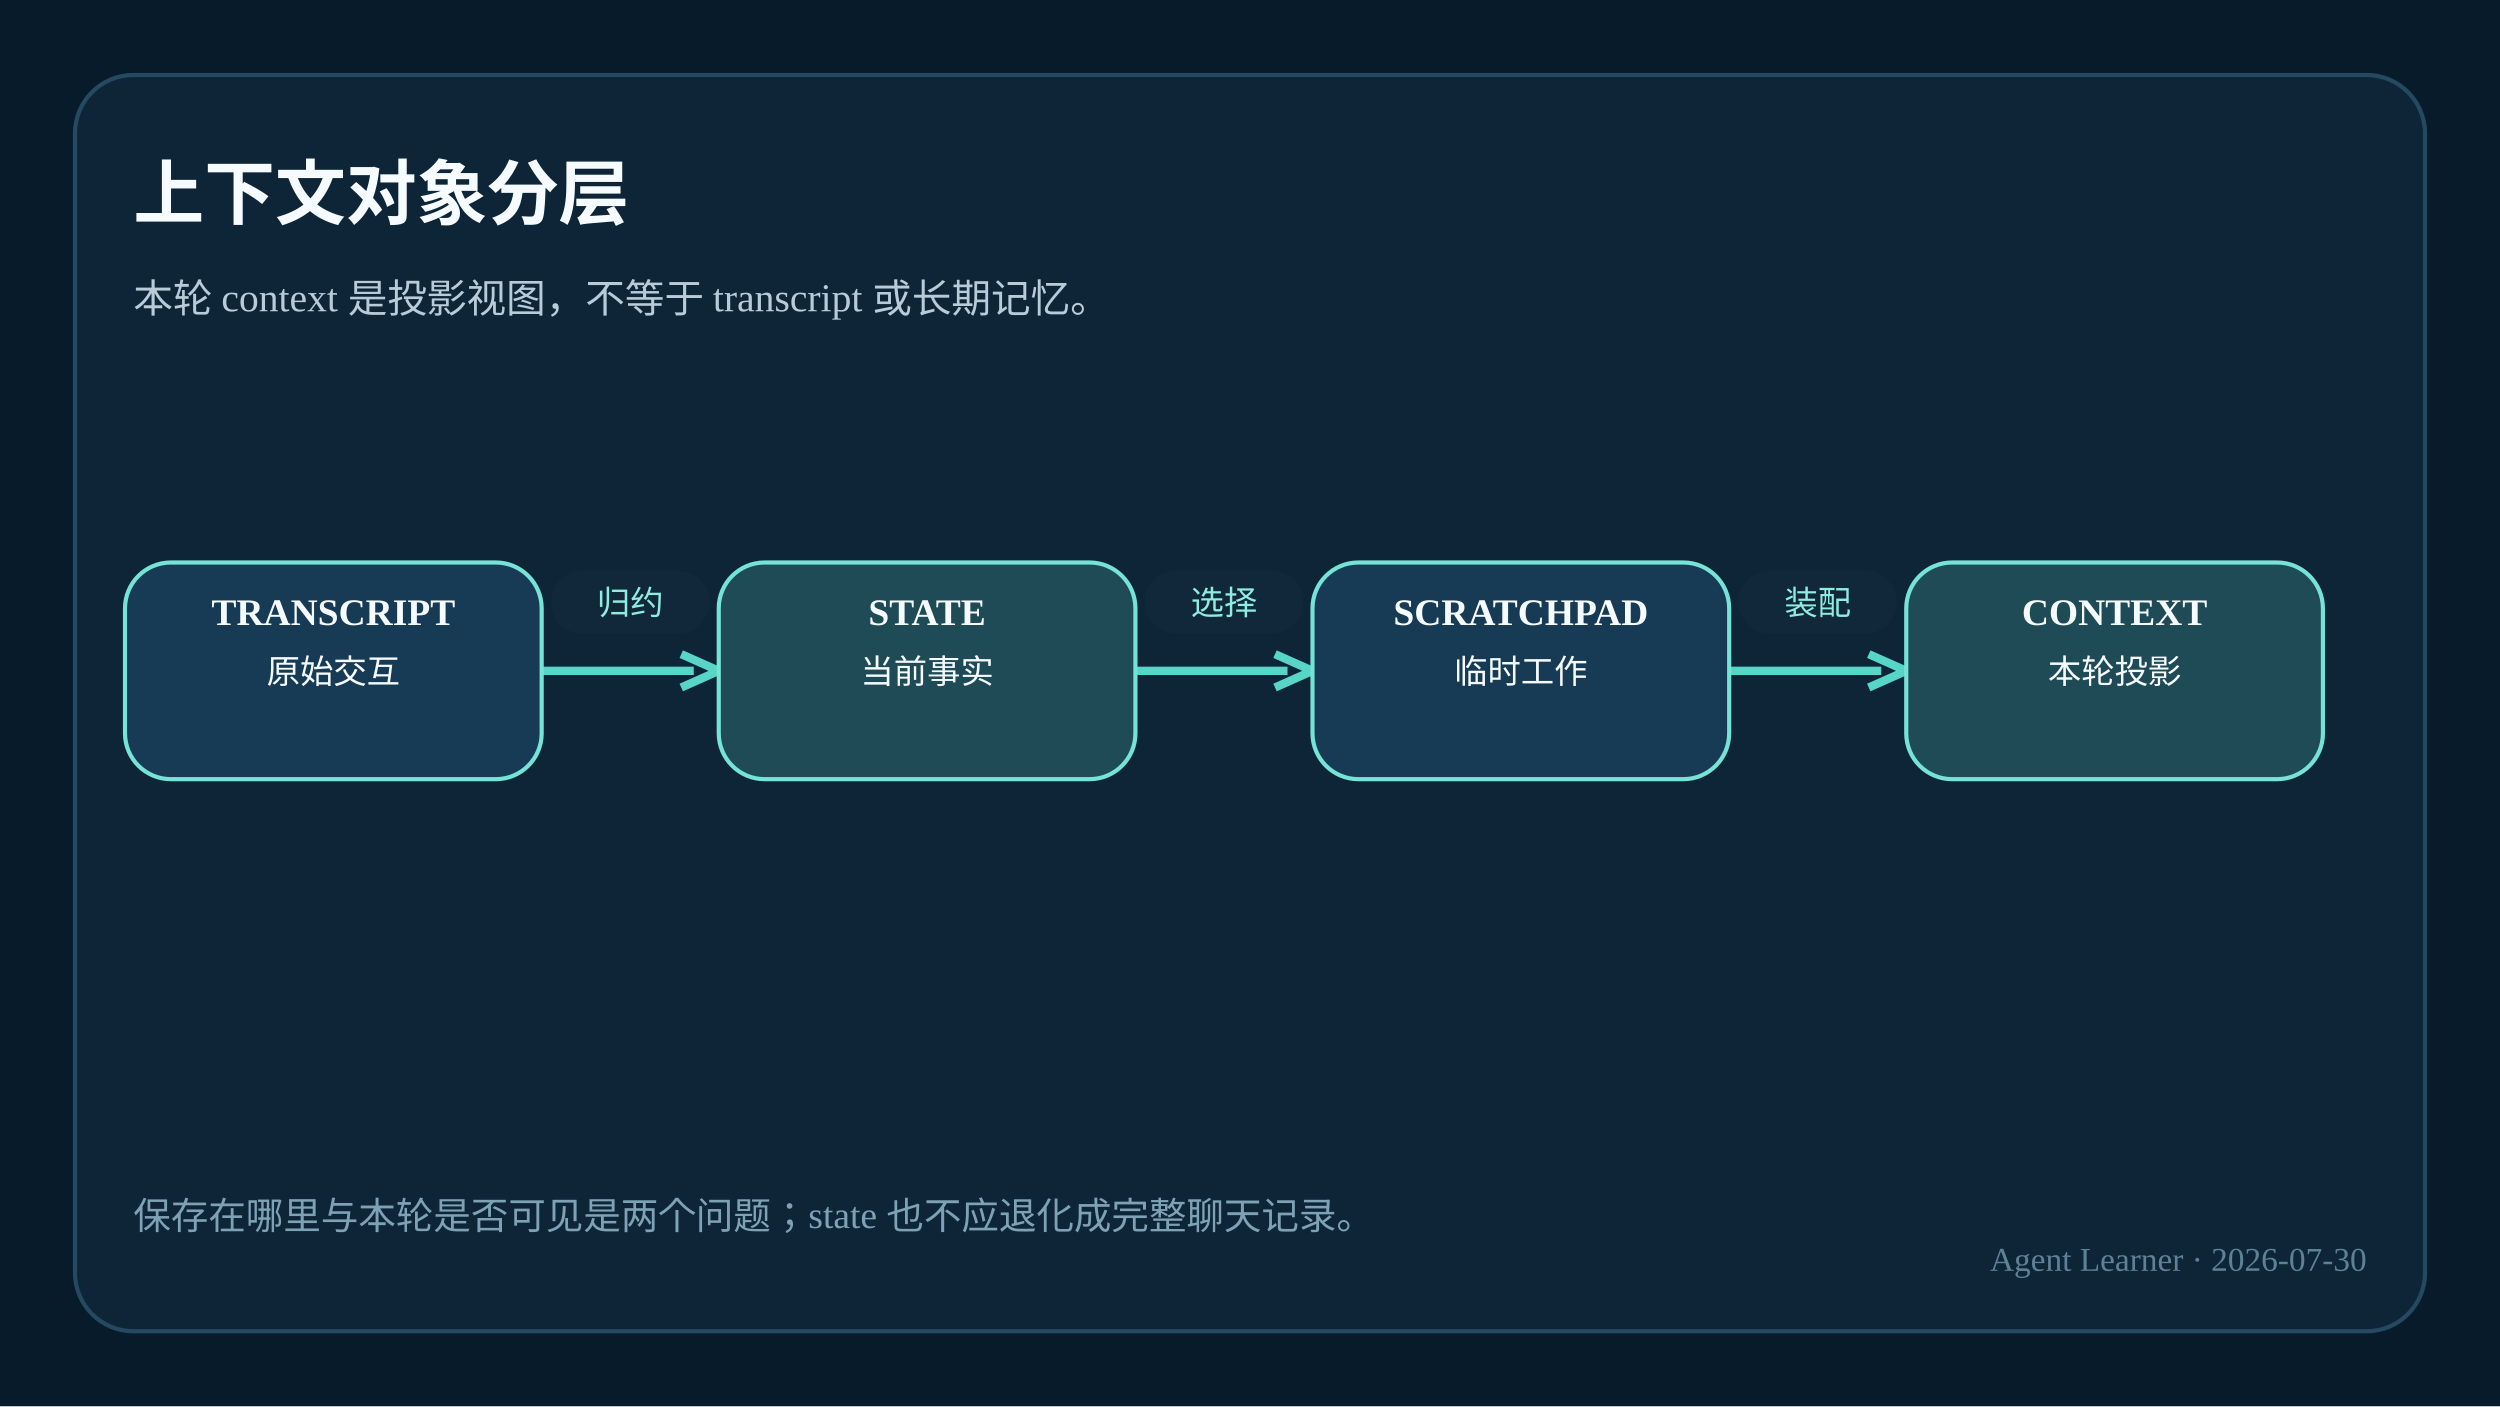
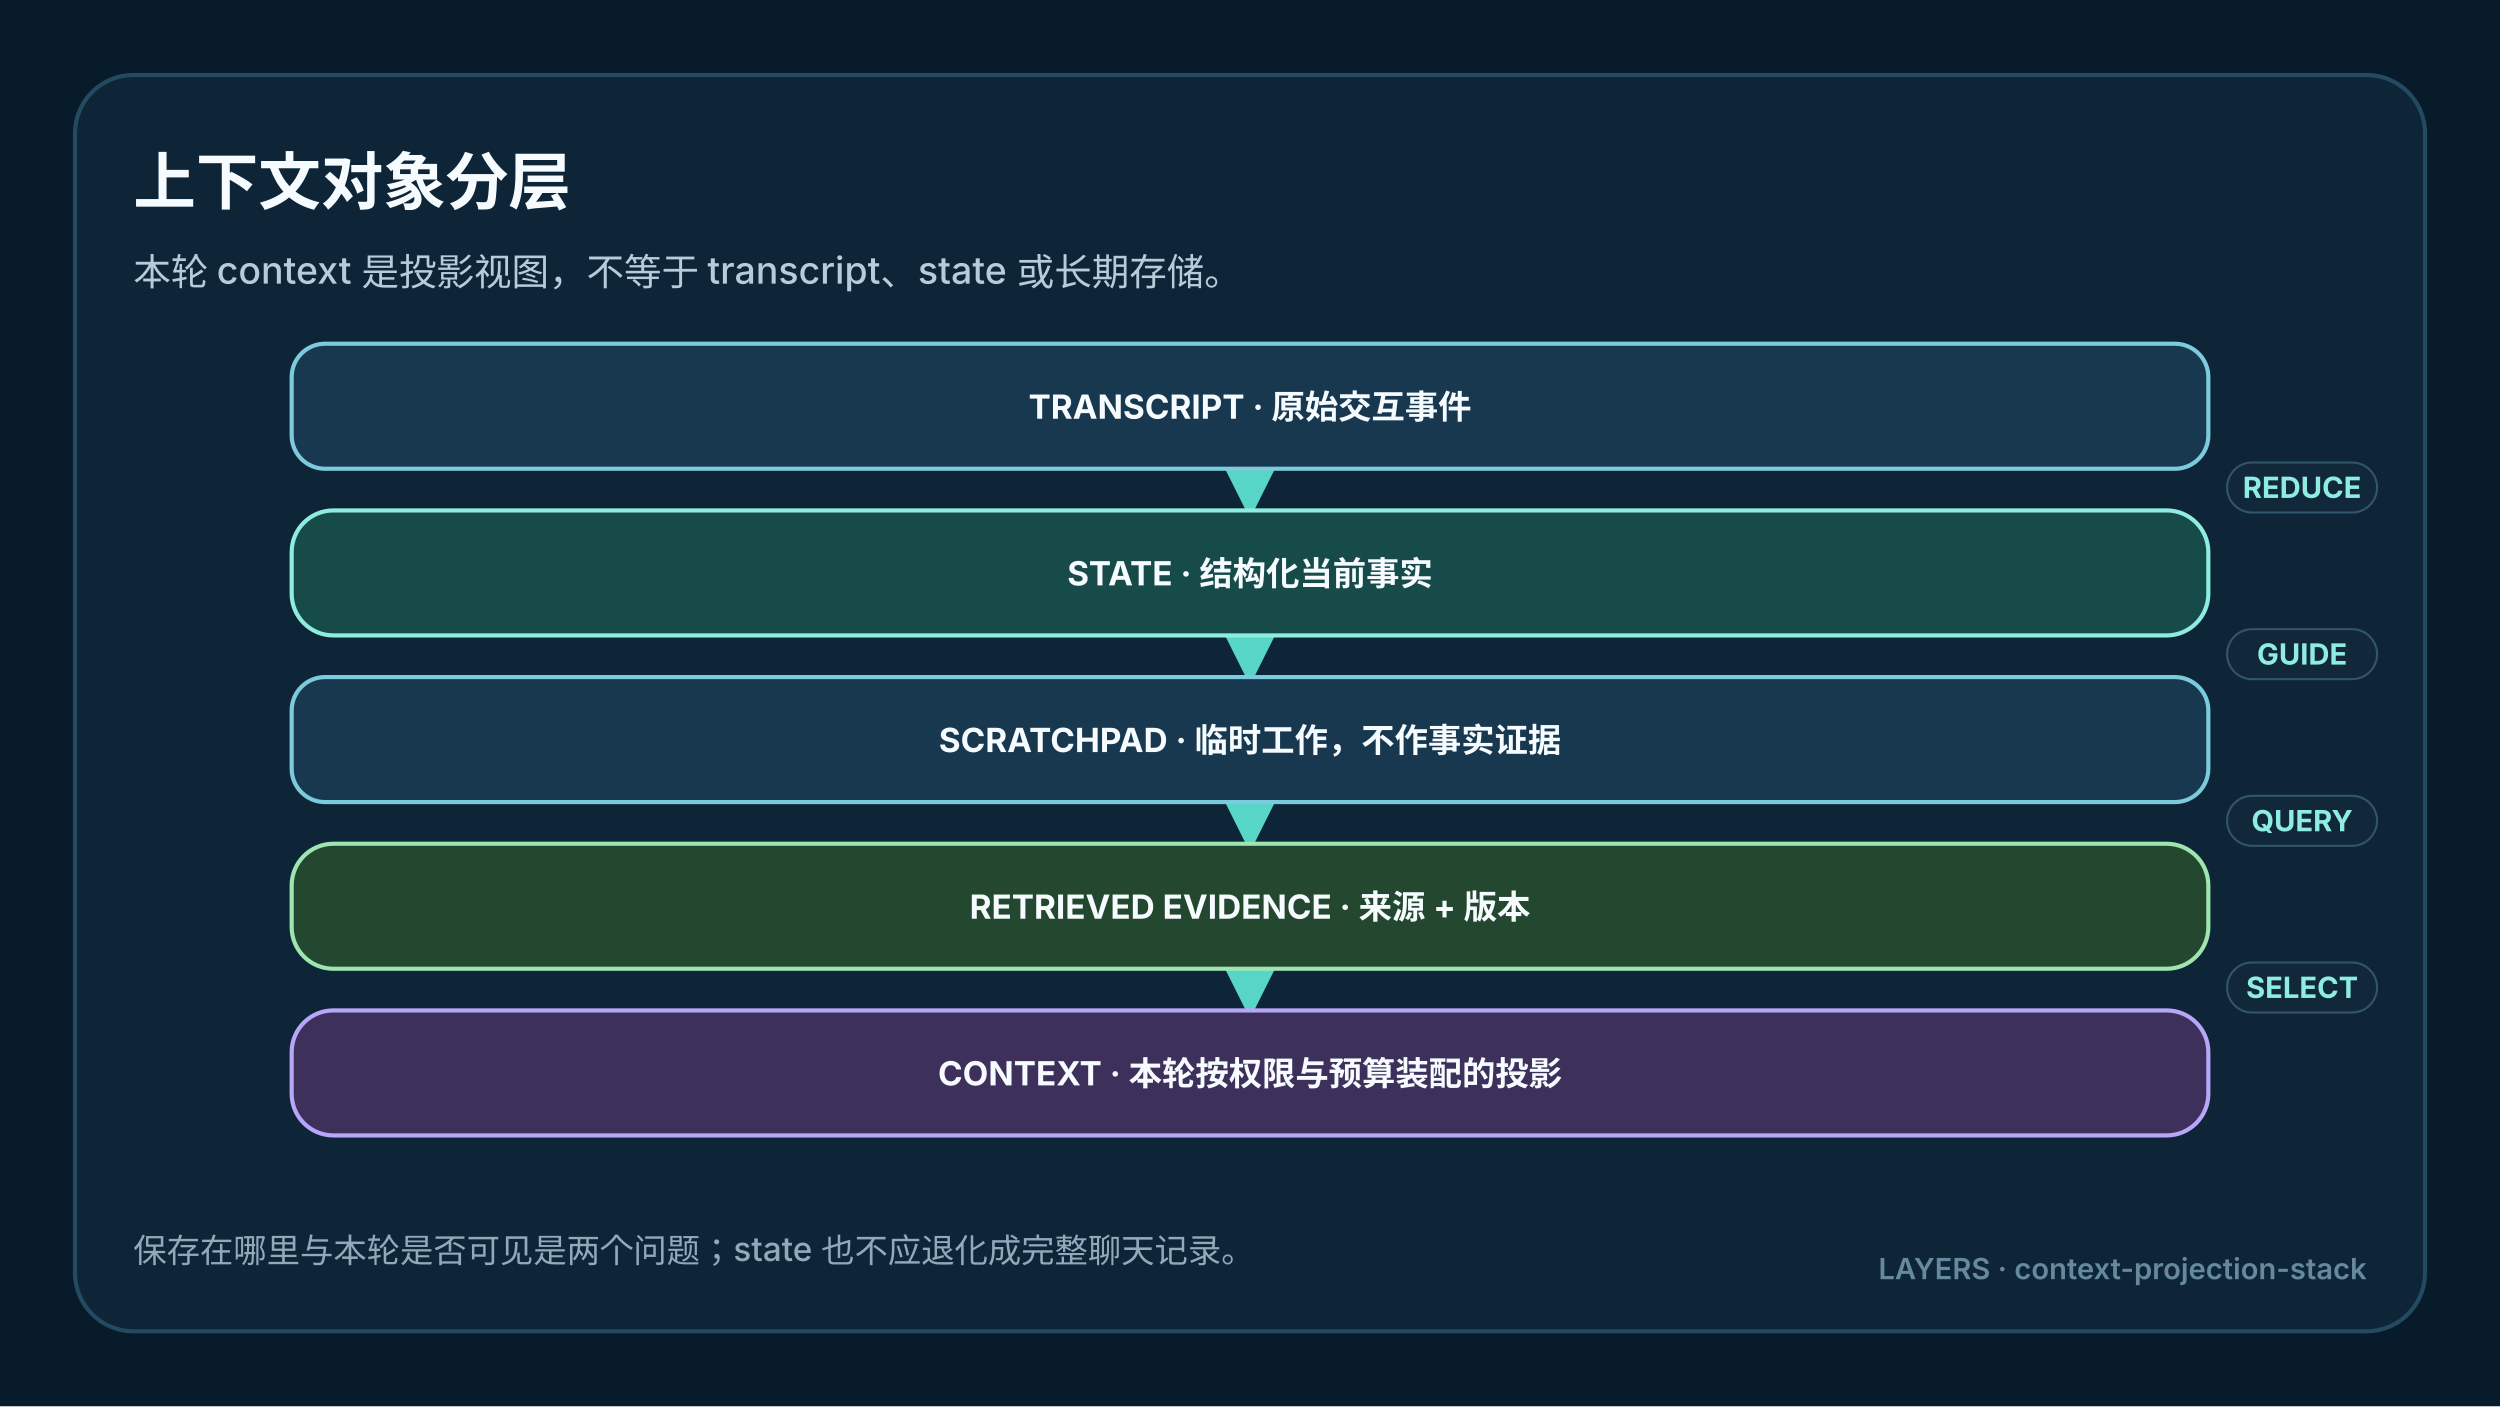
- <svg xmlns="http://www.w3.org/2000/svg" width="1200" height="675" viewBox="0 0 1200 675" role="img" aria-labelledby="title description">
+ <svg xmlns="http://www.w3.org/2000/svg" width="1200" height="675" viewBox="0 0 1200 675" role="img" aria-labelledby="visual-agent-07-context-layers-title visual-agent-07-context-layers-description">
+   <defs>
+     <marker id="visual-agent-07-context-layers-arrow" markerWidth="8" markerHeight="8" refX="7" refY="4" orient="auto">
+       <path d="M0 0 L8 4 L0 8 Z" fill="#57D6C7" />
+     </marker>
+   </defs>
  <rect width="1200" height="675" fill="#081B2A" />
  <rect x="36" y="36" width="1128" height="603" rx="28" fill="#0D2537" stroke="#244A61" stroke-width="2" />
-   <text x="64" y="105" font-size="34" font-weight="750" fill="#F5FBFF">上下文对象分层</text>
-   <text x="64" y="150" font-size="19" fill="#B8CBD8">本轮 context 是投影视图，不等于 transcript 或长期记忆。</text>
-   <g data-edge="visual-agent-07-context-layers-edge-1">
-     <path d="M 260 322 L 333 322" fill="none" stroke="#57D6C7" stroke-width="4" />
-     <path d="M 327 314 L 345 322 L 327 330" fill="none" stroke="#57D6C7" stroke-width="4" />
-     <rect x="264.5" y="274" width="76" height="30" rx="15" fill="#10283A" />
-     <text x="302.5" y="295" text-anchor="middle" font-size="16" fill="#8EECE1">归约</text>
+   <text x="64" y="98" font-family="Inter, Arial, sans-serif" font-size="30" font-weight="750" fill="#F5FBFF" text-anchor="start">上下文对象分层</text>
+   <text x="64" y="137" font-family="Inter, Arial, sans-serif" font-size="18" font-weight="500" fill="#B8CBD8" text-anchor="start">本轮 context 是投影视图，不等于 transcript、state 或长期存储。</text>
+   <g data-kind="layers">
+     <polyline data-edge="transcript-state" data-from="transcript" data-to="state" data-kind="forward" points="600,225 600,245" fill="none" stroke="#57D6C7" stroke-width="4" stroke-linecap="round" stroke-linejoin="round" marker-end="url(#visual-agent-07-context-layers-arrow)" />
+     <g data-edge-label="transcript-state">
+       <rect x="1069" y="222" width="72" height="24" rx="12" fill="#10283A" stroke="#31556B" stroke-width="1" />
+       <text x="1105" y="239" font-family="Inter, Arial, sans-serif" font-size="14" font-weight="650" fill="#8EECE1" text-anchor="middle">REDUCE</text>
+     </g>
+     <polyline data-edge="state-scratch" data-from="state" data-to="scratchpad" data-kind="forward" points="600,305 600,325" fill="none" stroke="#57D6C7" stroke-width="4" stroke-linecap="round" stroke-linejoin="round" marker-end="url(#visual-agent-07-context-layers-arrow)" />
+     <g data-edge-label="state-scratch">
+       <rect x="1069" y="302" width="72" height="24" rx="12" fill="#10283A" stroke="#31556B" stroke-width="1" />
+       <text x="1105" y="319" font-family="Inter, Arial, sans-serif" font-size="14" font-weight="650" fill="#8EECE1" text-anchor="middle">GUIDE</text>
+     </g>
+     <polyline data-edge="scratch-evidence" data-from="scratchpad" data-to="evidence" data-kind="forward" points="600,385 600,405" fill="none" stroke="#57D6C7" stroke-width="4" stroke-linecap="round" stroke-linejoin="round" marker-end="url(#visual-agent-07-context-layers-arrow)" />
+     <g data-edge-label="scratch-evidence">
+       <rect x="1069" y="382" width="72" height="24" rx="12" fill="#10283A" stroke="#31556B" stroke-width="1" />
+       <text x="1105" y="399" font-family="Inter, Arial, sans-serif" font-size="14" font-weight="650" fill="#8EECE1" text-anchor="middle">QUERY</text>
+     </g>
+     <polyline data-edge="evidence-context" data-from="evidence" data-to="context" data-kind="forward" points="600,465 600,485" fill="none" stroke="#57D6C7" stroke-width="4" stroke-linecap="round" stroke-linejoin="round" marker-end="url(#visual-agent-07-context-layers-arrow)" />
+     <g data-edge-label="evidence-context">
+       <rect x="1069" y="462" width="72" height="24" rx="12" fill="#10283A" stroke="#31556B" stroke-width="1" />
+       <text x="1105" y="479" font-family="Inter, Arial, sans-serif" font-size="14" font-weight="650" fill="#8EECE1" text-anchor="middle">SELECT</text>
+     </g>
+     <g data-node="transcript" data-kind="layer">
+       <rect x="140" y="165" width="920" height="60" rx="16" fill="#183850" stroke="#7CCBDD" stroke-width="2" />
+       <text x="600" y="201" font-family="Inter, Arial, sans-serif" font-size="16" font-weight="750" fill="#F5FBFF" text-anchor="middle">TRANSCRIPT · 原始交互事件</text>
+     </g>
+     <g data-node="state" data-kind="controlled">
+       <rect x="140" y="245" width="920" height="60" rx="20" fill="#174B4A" stroke="#8EECE1" stroke-width="2" />
+       <text x="600" y="281" font-family="Inter, Arial, sans-serif" font-size="16" font-weight="750" fill="#F5FBFF" text-anchor="middle">STATE · 结构化当前事实</text>
+     </g>
+     <g data-node="scratchpad" data-kind="layer">
+       <rect x="140" y="325" width="920" height="60" rx="16" fill="#183850" stroke="#7CCBDD" stroke-width="2" />
+       <text x="600" y="361" font-family="Inter, Arial, sans-serif" font-size="16" font-weight="750" fill="#F5FBFF" text-anchor="middle">SCRATCHPAD · 临时工作，不作事实证据</text>
+     </g>
+     <g data-node="evidence" data-kind="evidence">
+       <rect x="140" y="405" width="920" height="60" rx="20" fill="#24482F" stroke="#9FE5B0" stroke-width="2" />
+       <text x="600" y="441" font-family="Inter, Arial, sans-serif" font-size="16" font-weight="750" fill="#F5FBFF" text-anchor="middle">RETRIEVED EVIDENCE · 来源 + 版本</text>
+     </g>
+     <g data-node="context" data-kind="host">
+       <rect x="140" y="485" width="920" height="60" rx="20" fill="#3D315B" stroke="#B8A7F8" stroke-width="2" />
+       <text x="600" y="521" font-family="Inter, Arial, sans-serif" font-size="16" font-weight="750" fill="#F5FBFF" text-anchor="middle">CONTEXT · 本轮按权限与预算装配的投影</text>
+     </g>
  </g>
-   <g data-edge="visual-agent-07-context-layers-edge-2">
-     <path d="M 545 322 L 618 322" fill="none" stroke="#57D6C7" stroke-width="4" />
-     <path d="M 612 314 L 630 322 L 612 330" fill="none" stroke="#57D6C7" stroke-width="4" />
-     <rect x="549.5" y="274" width="76" height="30" rx="15" fill="#10283A" />
-     <text x="587.5" y="295" text-anchor="middle" font-size="16" fill="#8EECE1">选择</text>
-   </g>
-   <g data-edge="visual-agent-07-context-layers-edge-3">
-     <path d="M 830 322 L 903 322" fill="none" stroke="#57D6C7" stroke-width="4" />
-     <path d="M 897 314 L 915 322 L 897 330" fill="none" stroke="#57D6C7" stroke-width="4" />
-     <rect x="834.5" y="274" width="76" height="30" rx="15" fill="#10283A" />
-     <text x="872.5" y="295" text-anchor="middle" font-size="16" fill="#8EECE1">装配</text>
-   </g>
-   <g data-node="visual-agent-07-context-layers-node-1">
-     <rect x="60" y="270" width="200" height="104" rx="22" fill="#173B55" stroke="#75E3D6" stroke-width="2" />
-     <text x="160" y="300" text-anchor="middle" font-size="18" font-weight="700" fill="#F5FBFF">TRANSCRIPT</text>
-     <text x="160" y="328" text-anchor="middle" font-size="16" font-weight="500" fill="#F5FBFF">原始交互</text>
-   </g>
-   <g data-node="visual-agent-07-context-layers-node-2">
-     <rect x="345" y="270" width="200" height="104" rx="22" fill="#1E4B55" stroke="#75E3D6" stroke-width="2" />
-     <text x="445" y="300" text-anchor="middle" font-size="18" font-weight="700" fill="#F5FBFF">STATE</text>
-     <text x="445" y="328" text-anchor="middle" font-size="16" font-weight="500" fill="#F5FBFF">当前事实</text>
-   </g>
-   <g data-node="visual-agent-07-context-layers-node-3">
-     <rect x="630" y="270" width="200" height="104" rx="22" fill="#173B55" stroke="#75E3D6" stroke-width="2" />
-     <text x="730" y="300" text-anchor="middle" font-size="18" font-weight="700" fill="#F5FBFF">SCRATCHPAD</text>
-     <text x="730" y="328" text-anchor="middle" font-size="16" font-weight="500" fill="#F5FBFF">临时工作</text>
-   </g>
-   <g data-node="visual-agent-07-context-layers-node-4">
-     <rect x="915" y="270" width="200" height="104" rx="22" fill="#1E4B55" stroke="#75E3D6" stroke-width="2" />
-     <text x="1015" y="300" text-anchor="middle" font-size="18" font-weight="700" fill="#F5FBFF">CONTEXT</text>
-     <text x="1015" y="328" text-anchor="middle" font-size="16" font-weight="500" fill="#F5FBFF">本轮投影</text>
-   </g>
-   <text x="64" y="590" font-size="18" fill="#7FA1B5">保存在哪里与本轮是否可见是两个问题；state 也不应退化成完整聊天记录。</text>
-   <text x="1136" y="610" text-anchor="end" font-size="16" fill="#5F8195">Agent Learner · 2026-07-30</text>
+   <text x="64" y="606" font-family="Inter, Arial, sans-serif" font-size="16" font-weight="500" fill="#91AABA" text-anchor="start">保存在哪里与本轮是否可见是两个问题；state 也不应退化成完整聊天记录。</text>
+   <text x="1136" y="614" font-family="Inter, Arial, sans-serif" font-size="14" font-weight="600" fill="#66899D" text-anchor="end">LAYERS · context-projection-stack</text>
</svg>
